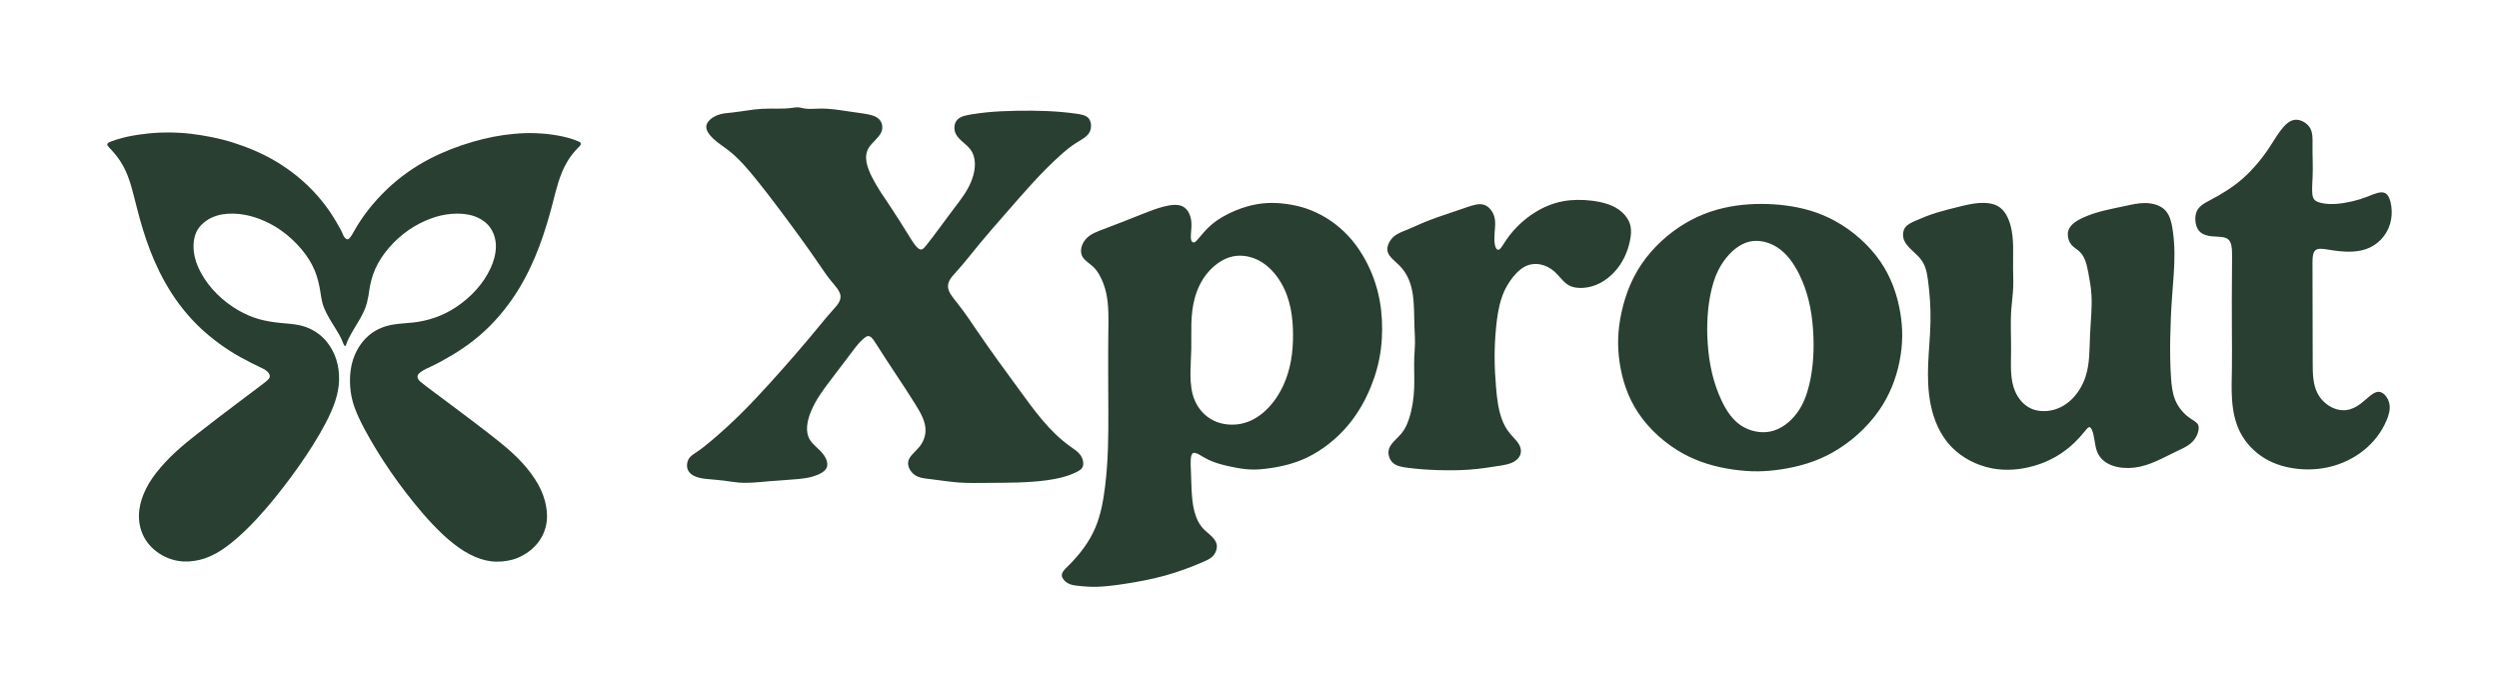
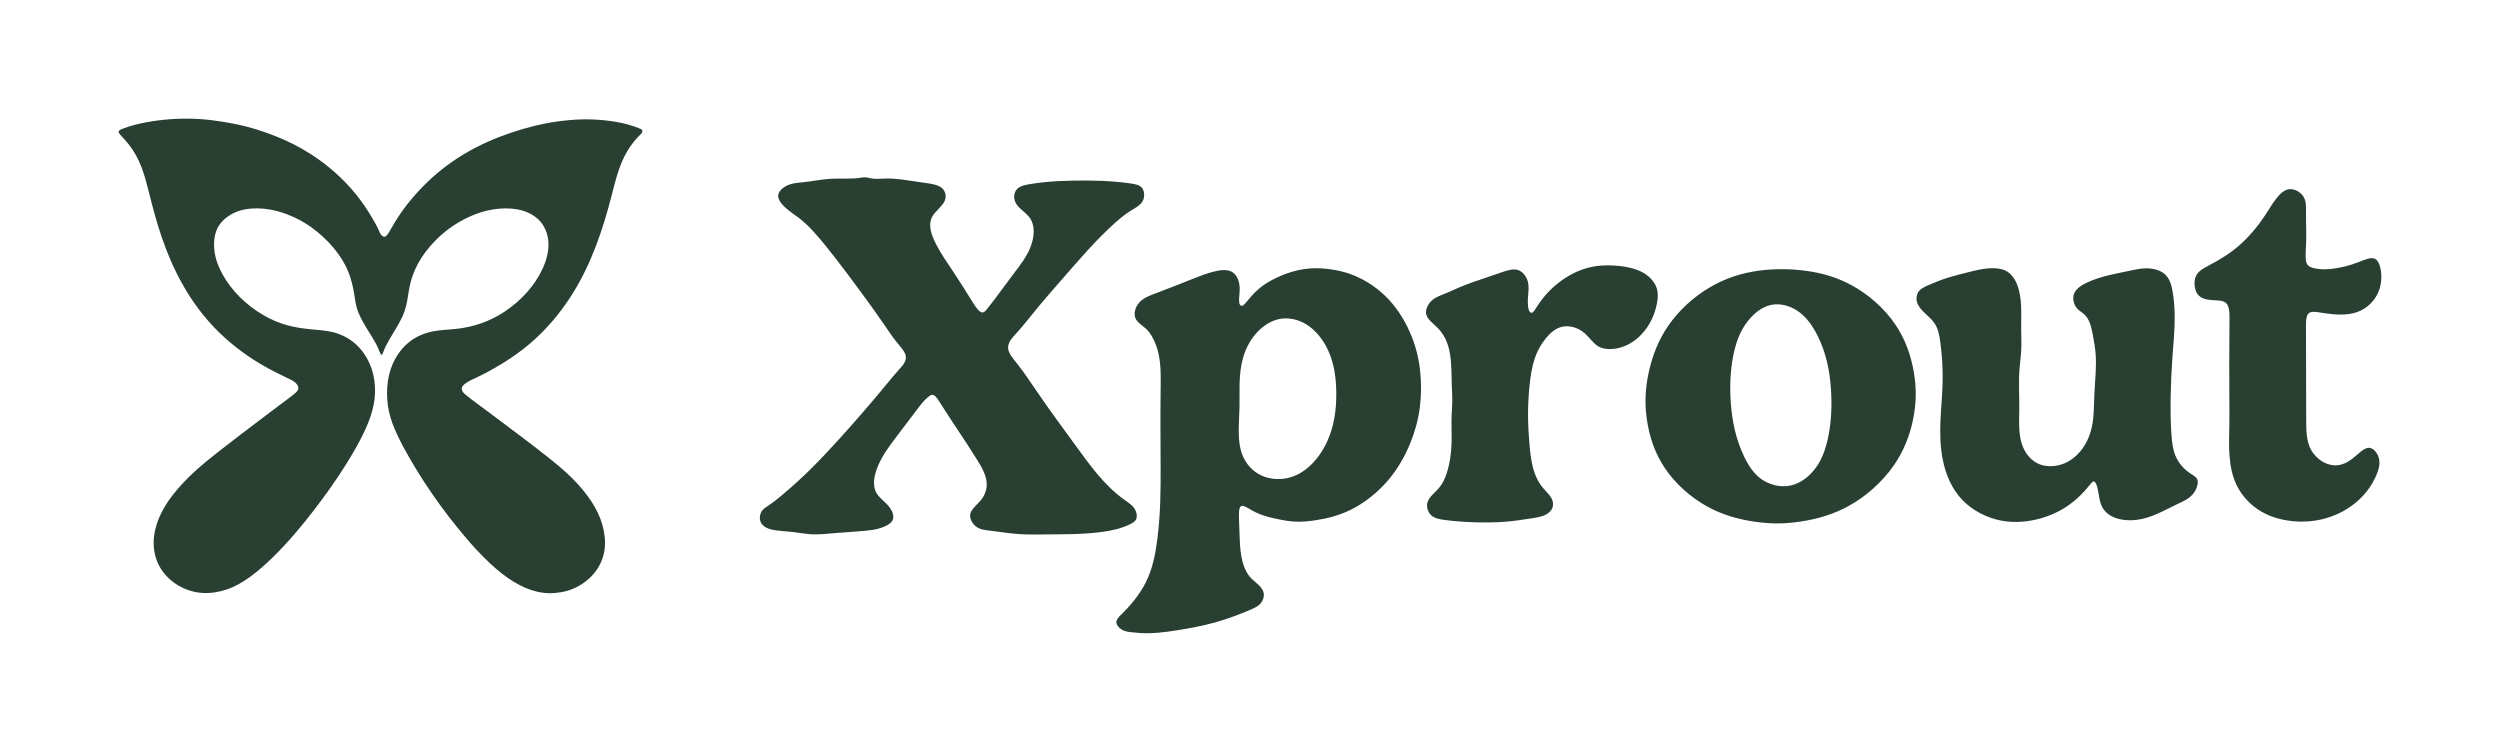
- <svg xmlns="http://www.w3.org/2000/svg" viewBox="0 0 1176.516 326.657" role="img" aria-labelledby="title">
-   <g transform="translate(50.5 62.32826) scale(0.6539249) translate(-87.14629 -73.9072)">
+ <svg xmlns="http://www.w3.org/2000/svg" viewBox="0 0 1064.154 320.041" role="img" aria-labelledby="title">
+   <g transform="translate(50.5 50.5) scale(0.6539249) translate(-87.14629 -73.9072)">
    <path fill="#283F32" fill-rule="evenodd" d="M124.915 74.040C119.662 74.268 114.521 74.785 109.470 75.549C104.161 76.353 98.949 77.431 94.048 78.968C92.758 79.372 91.490 79.808 90.095 80.339C88.597 80.910 86.952 81.590 87.165 82.749C87.289 83.428 88.051 84.272 88.735 85.009C89.379 85.703 89.955 86.302 90.525 86.919C91.581 88.058 92.620 89.255 93.589 90.479C97.267 95.120 99.958 100.147 102.003 105.448C103.929 110.439 105.283 115.674 106.617 120.911C107.926 126.050 109.215 131.191 110.633 136.287C112.078 141.480 113.657 146.626 115.405 151.689C117.162 156.780 119.091 161.787 121.253 166.720C123.546 171.949 126.101 177.093 128.923 182.085C131.918 187.386 135.213 192.514 138.976 197.539C142.990 202.899 147.536 208.142 152.454 212.958C157.203 217.608 162.300 221.861 167.494 225.671C172.497 229.340 177.590 232.600 182.860 235.546C187.908 238.369 193.118 240.904 198.315 243.419C199.687 244.083 201.059 244.745 202.234 245.822C203.371 246.863 204.325 248.291 204.156 249.603C203.976 251.006 202.513 252.278 201.149 253.379C199.891 254.395 198.717 255.266 197.538 256.144C192.584 259.835 187.548 263.651 182.521 267.451C172.183 275.267 161.882 283.018 151.666 291.053C146.476 295.134 141.308 299.289 136.320 303.894C131.309 308.519 126.479 313.598 122.414 318.828C118.657 323.662 115.553 328.626 113.303 334.148C111.321 339.010 110.002 344.306 109.942 349.643C109.881 355.031 111.104 360.462 113.631 365.171C116.512 370.540 121.087 374.973 126.383 378.017C131.117 380.739 136.427 382.352 141.911 382.662C147.085 382.955 152.415 382.089 157.273 380.462C162.859 378.590 167.822 375.713 172.641 372.223C177.819 368.474 182.831 364.018 187.589 359.365C197.445 349.727 206.210 339.240 214.382 328.616C221.999 318.714 229.101 308.694 235.562 298.331C238.731 293.249 241.746 288.085 244.489 282.831C247.091 277.846 249.447 272.781 251.208 267.443C252.810 262.585 253.919 257.502 254.045 252.052C254.103 249.527 253.951 246.923 253.629 244.494C253.286 241.910 252.750 239.524 251.970 237.148C250.121 231.518 246.897 225.941 242.531 221.664C238.238 217.460 232.842 214.511 227.076 213.009C222.154 211.727 216.961 211.499 211.782 210.985C206.625 210.473 201.480 209.677 196.649 208.335C191.259 206.837 186.260 204.660 181.395 201.832C175.913 198.644 170.602 194.628 165.959 189.984C161.353 185.378 157.403 180.153 154.426 174.615C151.893 169.904 150.064 164.967 149.464 159.534C148.884 154.287 149.451 148.578 152.076 144.093C153.718 141.287 156.165 138.961 158.844 137.174C161.124 135.653 163.572 134.524 166.211 133.743C171.069 132.304 176.575 132.044 181.782 132.556C187.072 133.076 192.053 134.394 196.798 136.194C202.174 138.232 207.247 140.889 212.101 144.288C217.549 148.103 222.722 152.855 227.055 158.038C231.050 162.816 234.332 167.959 236.586 173.472C238.527 178.220 239.705 183.241 240.544 188.455C240.975 191.135 241.316 193.866 241.992 196.434C242.675 199.031 243.700 201.461 244.904 203.846C247.572 209.128 251.116 214.183 253.990 219.229C254.705 220.484 255.379 221.738 255.998 223.201C256.595 224.613 257.142 226.221 257.729 227.112C258.044 227.589 258.370 227.861 258.668 227.536C258.946 227.233 259.200 226.410 259.467 225.654C259.956 224.271 260.491 223.112 261.066 221.964C263.606 216.887 266.928 212.011 269.713 206.958C271.116 204.414 272.382 201.825 273.312 199.086C274.121 196.702 274.676 194.204 275.121 191.668C275.588 189.009 275.935 186.307 276.457 183.671C276.965 181.107 277.640 178.605 278.490 176.181C280.414 170.694 283.238 165.606 286.832 160.799C290.725 155.591 295.523 150.711 300.678 146.685C305.520 142.903 310.678 139.874 316.064 137.497C320.787 135.411 325.687 133.827 331.000 132.986C336.077 132.183 341.532 132.058 346.518 132.939C349.102 133.396 351.559 134.124 353.924 135.223C356.708 136.517 359.363 138.326 361.433 140.625C363.482 142.902 364.958 145.658 365.860 148.565C366.603 150.961 366.957 153.460 366.943 156.014C366.927 158.694 366.506 161.434 365.856 163.992C365.187 166.629 364.275 169.073 363.172 171.478C360.686 176.898 357.226 182.118 353.034 186.847C348.682 191.758 343.540 196.139 338.204 199.656C333.281 202.900 328.192 205.409 322.740 207.275C317.861 208.944 312.691 210.098 307.384 210.706C302.233 211.297 296.954 211.375 291.917 212.349C286.443 213.407 281.254 215.523 276.876 218.847C271.954 222.585 268.057 227.851 265.560 233.530C263.434 238.366 262.321 243.502 261.982 248.928C261.662 254.039 262.027 259.408 263.065 264.348C264.185 269.674 266.088 274.502 268.295 279.269C270.722 284.510 273.517 289.678 276.446 294.763C279.450 299.981 282.595 305.112 285.891 310.183C292.638 320.566 300.020 330.700 308.045 340.591C312.296 345.831 316.728 351.002 321.466 355.995C326.204 360.989 331.247 365.804 336.528 369.940C341.397 373.754 346.468 376.991 351.964 379.329C356.650 381.322 361.645 382.661 367.006 382.799C369.629 382.867 372.339 382.647 374.869 382.226C377.531 381.782 379.993 381.114 382.412 380.144C388.064 377.880 393.485 373.973 397.322 369.014C400.778 364.547 402.949 359.227 403.564 353.592C404.108 348.597 403.429 343.356 402.094 338.566C400.547 333.012 398.118 328.065 394.978 323.249C391.418 317.789 386.944 312.496 382.081 307.688C377.179 302.843 371.880 298.489 366.600 294.300C361.625 290.354 356.667 286.553 351.665 282.756C346.521 278.852 341.330 274.953 336.160 271.079C331.031 267.236 325.923 263.418 320.775 259.602C318.130 257.640 315.475 255.680 312.928 253.559C312.281 253.020 311.641 252.472 311.168 251.734C310.755 251.088 310.470 250.298 310.483 249.594C310.509 248.206 311.693 247.153 312.904 246.276C315.344 244.509 317.892 243.456 320.428 242.270C322.919 241.105 325.400 239.813 327.851 238.482C333.129 235.618 338.271 232.577 343.300 229.147C348.628 225.513 353.829 221.442 358.726 216.920C363.741 212.290 368.437 207.186 372.655 201.922C376.562 197.045 380.059 192.030 383.227 186.871C389.264 177.040 394.108 166.687 398.134 156.010C400.040 150.954 401.763 145.826 403.360 140.644C404.892 135.676 406.309 130.658 407.627 125.598C408.962 120.468 410.196 115.296 411.758 110.264C413.425 104.894 415.465 99.685 418.396 94.822C420.065 92.053 422.022 89.396 424.229 86.917C424.789 86.287 425.366 85.669 426.028 85.015C426.731 84.320 427.531 83.585 427.875 82.846C428.159 82.236 428.133 81.624 427.750 81.184C427.433 80.820 426.870 80.574 426.308 80.338C421.402 78.282 416.509 77.000 411.341 76.089C406.354 75.209 401.111 74.673 396.024 74.461C393.366 74.350 390.752 74.327 388.048 74.408C385.525 74.484 382.925 74.651 380.375 74.876C375.095 75.344 370.032 76.065 365.043 77.037C359.974 78.025 354.980 79.272 350.071 80.706C344.800 82.247 339.627 84.003 334.556 85.988C329.344 88.029 324.239 90.312 319.252 92.910C308.444 98.541 298.187 105.655 288.782 114.556C283.740 119.328 278.943 124.613 274.793 129.958C270.931 134.931 267.629 139.955 264.618 145.331C263.863 146.680 263.126 148.051 262.129 149.335C261.597 150.019 260.991 150.679 260.306 150.777C259.706 150.862 259.044 150.516 258.520 150.049C257.435 149.083 256.940 147.599 256.336 146.211C255.781 144.937 255.135 143.743 254.478 142.557C251.635 137.425 248.607 132.458 245.041 127.598C241.094 122.216 236.488 116.966 231.531 112.201C226.651 107.511 221.431 103.291 216.070 99.575C211.092 96.123 205.993 93.106 200.711 90.449C195.809 87.984 190.749 85.829 185.605 83.917C180.584 82.050 175.482 80.413 170.250 79.071C165.334 77.810 160.303 76.809 155.205 75.982C150.187 75.168 145.105 74.524 139.880 74.187C134.944 73.869 129.879 73.825 124.915 74.040Z" />
  </g>
-   <g transform="translate(323.4358 50.5) scale(1) translate(-2.675531 -16.31405)">
+   <g transform="translate(323.4358 75.47689) scale(0.86) translate(-2.675531 -16.31405)">
    <path fill="#283F32" fill-rule="evenodd" d="M497.21 62.51C488.35 63.70 480.35 66.38 472.90 70.76C464.83 75.50 457.43 82.24 452.14 90.01C447.44 96.91 444.41 104.64 442.62 112.90C441.77 116.86 441.19 120.95 441.07 125.07C440.95 128.74 441.19 132.44 441.70 136.05C442.92 144.67 445.66 152.75 450.40 159.93C455.69 167.93 463.45 174.81 471.85 179.39C479.11 183.34 486.84 185.58 495.08 186.77C498.96 187.33 502.96 187.66 506.96 187.62C510.64 187.58 514.32 187.22 517.90 186.68C526.45 185.38 534.39 183.02 541.88 178.83C550.36 174.10 558.26 167.04 563.85 159.02C568.69 152.07 571.80 144.40 573.48 136.14C574.29 132.18 574.76 128.08 574.79 123.98C574.82 120.32 574.49 116.67 573.90 113.10C572.48 104.43 569.55 96.30 564.63 89.07C559.23 81.14 551.43 74.30 543.07 69.74C535.85 65.80 528.21 63.57 519.81 62.50C512.47 61.56 504.55 61.52 497.21 62.51ZM502.89 79.52C507.28 78.51 512.13 79.73 516.02 82.25C520.57 85.20 523.82 89.92 526.26 94.81C530.37 103.06 532.20 111.81 532.83 121.10C533.42 129.72 532.99 138.81 530.98 147.05C529.82 151.80 528.14 156.27 525.25 160.19C522.20 164.31 517.80 167.82 512.79 168.87C508.12 169.86 502.91 168.69 498.94 166.08C494.70 163.29 491.88 158.83 489.69 154.19C485.81 145.97 483.92 137.18 483.25 127.87C482.63 119.23 483.06 110.15 485.03 102.00C486.14 97.42 487.73 93.14 490.46 89.15C493.48 84.73 497.89 80.67 502.89 79.52ZM611.11 61.35C607.65 61.57 604.40 62.39 601.11 63.21C597.69 64.06 594.22 64.90 590.94 65.92C587.54 66.98 584.34 68.24 580.88 69.77C579.03 70.59 577.10 71.48 576.07 73.04C575.18 74.38 574.97 76.23 575.35 77.85C576.34 81.95 581.19 84.61 583.77 88.12C585.89 90.99 586.49 94.43 586.96 97.98C587.78 104.11 588.22 110.57 588.11 116.98C588.00 123.71 587.28 130.39 587.01 137.08C586.76 143.43 586.93 149.78 588.12 155.87C589.60 163.44 592.68 170.60 597.89 176.03C602.89 181.23 609.86 184.85 617.09 186.23C623.73 187.49 630.60 186.87 636.96 185.02C644.01 182.98 650.43 179.42 656.02 174.00C657.70 172.38 659.30 170.58 660.77 168.75C661.56 167.76 662.31 166.77 662.95 166.83C663.35 166.88 663.71 167.34 664.00 167.90C665.35 170.51 665.25 175.13 666.60 178.48C669.17 184.89 677.05 186.67 683.89 185.90C691.32 185.07 697.53 181.24 704.12 178.13C707.76 176.41 711.52 174.90 713.46 170.82C714.21 169.24 714.69 167.27 714.17 165.92C713.67 164.62 712.24 163.90 710.93 163.05C707.41 160.77 704.73 157.58 703.25 153.90C702.01 150.82 701.63 147.40 701.37 143.88C700.92 137.72 700.87 131.27 700.97 124.97C701.09 118.22 701.38 111.64 701.87 104.98C702.35 98.32 703.02 91.57 702.96 85.01C702.93 81.67 702.71 78.38 702.26 74.97C701.77 71.29 701.01 67.46 698.83 65.00C696.58 62.46 692.79 61.38 689.08 61.36C685.95 61.34 682.88 62.08 679.85 62.73C673.05 64.20 666.49 65.27 660.03 68.20C656.49 69.81 652.99 71.97 652.76 75.72C652.65 77.40 653.20 79.40 654.30 80.81C655.36 82.18 656.92 82.99 658.12 84.06C660.89 86.54 661.69 90.41 662.42 94.23C663.05 97.53 663.63 100.80 663.86 104.13C664.30 110.35 663.52 116.80 663.23 123.16C662.92 129.99 663.17 136.72 661.13 143.00C658.78 150.22 653.38 156.83 645.85 158.74C642.58 159.57 638.91 159.50 635.88 158.26C632.24 156.77 629.51 153.59 627.96 150.02C625.49 144.35 625.99 137.69 626.04 131.02C626.09 124.29 625.67 117.54 626.16 111.09C626.41 107.72 626.91 104.44 627.04 101.02C627.16 98.06 627.01 95.00 626.98 91.97C626.92 85.10 627.50 78.39 625.83 72.08C624.85 68.35 623.07 64.76 620.03 62.94C617.56 61.46 614.25 61.15 611.11 61.35ZM276.13 61.35C269.29 61.66 262.75 63.76 256.87 66.78C253.72 68.40 250.77 70.28 248.02 72.98C246.33 74.65 244.71 76.62 243.22 78.37C242.71 78.97 242.21 79.55 241.74 79.78C241.19 80.06 240.67 79.87 240.35 79.45C239.33 78.08 240.29 74.25 240.17 70.95C240.03 67.20 238.49 64.13 235.94 62.91C233.49 61.74 230.12 62.26 227.04 63.06C223.83 63.89 220.93 65.01 218.03 66.15C211.71 68.64 205.38 71.21 198.82 73.65C195.68 74.82 192.49 75.96 190.39 78.38C188.37 80.71 187.36 84.23 188.98 86.82C190.04 88.50 192.21 89.79 193.82 91.28C195.08 92.45 195.99 93.73 196.78 95.11C198.32 97.79 199.41 100.79 200.08 103.95C201.29 109.63 201.13 115.82 201.04 121.99C200.88 134.37 201.00 146.64 201.04 159.00C201.06 165.01 201.06 171.04 200.85 176.95C200.64 183.00 200.22 188.93 199.50 194.78C198.68 201.47 197.48 208.05 194.98 214.01C192.21 220.62 187.85 226.47 182.12 232.15C180.58 233.67 178.96 235.18 179.15 236.82C179.31 238.09 180.55 239.45 181.91 240.24C183.43 241.13 185.09 241.31 186.80 241.50C188.20 241.65 189.64 241.80 191.08 241.88C197.06 242.24 203.02 241.47 208.83 240.57C215.35 239.55 221.68 238.37 227.84 236.66C234.08 234.93 240.14 232.66 246.06 230.08C247.83 229.30 249.58 228.50 250.77 226.92C251.61 225.80 252.16 224.29 252.14 222.93C252.11 221.13 251.08 219.61 249.78 218.30C248.60 217.13 247.21 216.13 246.05 214.96C241.53 210.40 240.60 203.24 240.26 196.84C240.09 193.72 240.06 190.78 239.90 187.07C239.75 183.59 239.49 179.42 241.13 178.95C242.23 178.65 244.16 179.96 245.96 181.00C247.35 181.80 248.67 182.44 250.03 182.98C252.92 184.14 256.03 184.88 259.20 185.53C262.10 186.13 265.06 186.64 268.07 186.76C271.08 186.87 274.14 186.58 277.11 186.15C283.43 185.24 289.29 183.71 294.91 180.98C301.96 177.54 308.62 172.21 313.84 166.02C318.50 160.48 322.02 154.25 324.64 147.80C326.93 142.19 328.54 136.40 329.34 130.16C330.11 124.18 330.14 117.78 329.46 111.79C328.69 105.09 327.03 98.90 324.38 92.90C321.50 86.36 317.44 80.06 312.14 74.95C306.94 69.92 300.55 66.04 293.95 63.85C291.07 62.89 288.16 62.26 285.10 61.83C282.18 61.43 279.12 61.22 276.13 61.35ZM259.86 86.44C263.89 85.65 268.20 86.46 271.89 88.39C276.27 90.68 279.78 94.54 282.30 98.79C284.55 102.59 286.01 106.70 286.88 111.09C287.65 114.96 287.96 119.05 287.99 123.07C288.06 131.51 286.90 139.66 283.42 147.19C279.43 155.79 272.40 163.59 263.23 165.30C259.15 166.06 254.65 165.62 250.92 163.89C246.60 161.90 243.30 158.20 241.55 153.82C238.76 146.84 239.92 138.16 240.09 129.91C240.17 125.85 240.02 121.91 240.13 118.04C240.26 113.90 240.69 109.86 241.76 105.98C242.97 101.60 244.98 97.43 248.01 93.91C251.12 90.28 255.32 87.34 259.86 86.44ZM415.25 60.49C409.67 61.50 404.58 63.84 399.97 67.05C395.20 70.39 390.95 74.66 387.52 80.02C386.55 81.54 385.64 83.14 384.79 83.34C384.24 83.48 383.70 83.02 383.36 82.18C382.95 81.19 382.80 79.66 382.79 78.17C382.78 77.05 382.85 75.96 382.93 74.91C383.12 72.46 383.38 70.25 382.85 68.12C382.19 65.48 380.31 62.94 377.88 62.18C375.52 61.44 372.65 62.38 370.05 63.26C367.51 64.11 365.23 64.91 362.88 65.71C358.30 67.27 353.44 68.84 348.88 70.79C346.54 71.78 344.28 72.88 341.93 73.83C339.58 74.78 337.15 75.59 335.26 77.31C333.29 79.12 331.92 81.93 332.54 84.28C333.20 86.74 336.04 88.69 338.19 90.88C345.75 98.60 344.77 109.32 345.17 119.94C345.27 122.41 345.44 124.87 345.41 127.20C345.38 129.52 345.16 131.70 345.07 134.03C344.90 138.43 345.19 143.37 345.04 148.04C344.86 153.31 344.12 158.23 342.63 162.81C341.81 165.32 340.77 167.73 338.93 169.93C336.91 172.33 333.91 174.47 333.13 177.21C332.48 179.47 333.33 182.14 335.07 183.68C336.82 185.22 339.47 185.63 342.03 185.96C346.75 186.57 351.19 186.88 355.93 187.04C360.86 187.20 366.12 187.19 371.00 186.83C375.83 186.48 380.29 185.78 384.97 185.05C387.45 184.67 389.99 184.27 392.08 183.05C393.36 182.29 394.48 181.22 394.98 179.83C395.29 178.97 395.35 177.99 395.19 177.08C394.70 174.32 392.09 172.18 390.17 169.88C388.34 167.69 387.13 165.36 386.24 162.88C384.60 158.35 384.02 153.32 383.58 148.19C383.18 143.52 382.91 138.75 382.90 133.99C382.89 129.24 383.13 124.49 383.59 119.83C384.07 115.03 384.77 110.31 386.18 106.08C387.09 103.32 388.30 100.77 390.11 98.14C391.96 95.43 394.44 92.64 397.25 91.21C401.81 88.89 407.24 90.16 411.16 93.70C413.48 95.80 415.26 98.68 417.90 100.11C419.96 101.23 422.55 101.47 424.99 101.26C430.55 100.77 435.38 97.92 439.04 94.07C443.00 89.90 445.59 84.54 446.69 78.73C447.12 76.51 447.32 74.22 446.85 72.12C446.30 69.65 444.82 67.46 442.98 65.76C439.29 62.36 434.15 60.95 428.82 60.28C424.29 59.72 419.62 59.70 415.25 60.49ZM759.97 22.17C757.16 22.31 754.88 24.68 753.03 27.11C751.09 29.64 749.61 32.23 747.89 34.85C744.40 40.17 739.92 45.63 734.97 49.96C730.32 54.03 725.26 57.09 719.92 59.92C717.12 61.41 714.23 62.83 713.21 65.89C712.46 68.15 712.72 71.29 713.79 73.34C715.13 75.90 717.72 76.77 720.91 77.05C723.46 77.27 726.40 77.11 728.04 78.27C729.98 79.65 730.07 82.91 730.09 85.98C730.10 88.41 730.07 90.71 730.05 93.03C729.95 102.94 729.95 113.02 730.01 123.01C730.04 128.34 730.09 133.64 730.01 139.00C729.93 144.01 729.73 149.07 730.08 153.95C730.46 159.36 731.52 164.54 733.84 169.12C736.50 174.39 740.83 178.86 746.00 181.84C750.50 184.43 755.64 185.88 760.87 186.45C765.96 187.01 771.14 186.71 776.11 185.51C787.57 182.75 797.89 175.15 802.75 163.81C803.84 161.26 804.66 158.52 804.16 155.90C803.61 153.02 801.47 150.29 799.18 150.20C796.57 150.10 793.76 153.40 790.81 155.66C788.61 157.35 786.34 158.46 784.02 158.78C778.59 159.53 772.95 155.93 770.33 150.94C768.06 146.63 768.06 141.28 768.05 135.97C768.04 125.57 768.02 115.35 767.98 105.04C767.96 100.05 767.93 95.04 767.95 89.87C767.96 86.98 767.99 84.03 769.97 83.19C770.92 82.79 772.30 82.87 773.65 83.03C774.79 83.17 775.91 83.37 777.04 83.55C782.47 84.40 788.24 84.75 793.09 83.07C798.50 81.21 802.78 76.83 804.46 71.23C805.23 68.67 805.45 65.84 805.08 62.96C804.73 60.29 803.87 57.57 802.14 56.68C800.09 55.64 796.82 57.17 794.00 58.28C791.48 59.27 789.33 59.93 786.89 60.51C782.21 61.62 776.50 62.43 771.85 61.28C770.55 60.96 769.33 60.49 768.66 59.55C768.04 58.70 767.87 57.47 767.81 56.17C767.70 53.89 767.91 51.39 768.01 48.98C768.23 43.82 767.91 39.07 767.96 34.04C767.99 31.22 768.13 28.31 766.80 26.04C765.42 23.70 762.48 22.04 759.97 22.17ZM52.16 16.58C47.79 17.20 42.76 16.77 38.02 17.03C33.13 17.30 28.55 18.29 23.93 18.77C21.62 19.01 19.30 19.11 17.03 20.00C14.51 20.98 12.07 22.92 11.77 25.06C11.50 27.09 13.16 29.29 15.03 31.06C17.18 33.11 19.60 34.58 21.89 36.33C26.78 40.06 31.10 45.09 35.08 50.01C38.90 54.71 42.41 59.31 45.93 64.00C52.63 72.91 59.39 82.13 65.55 91.16C67.06 93.38 68.53 95.59 70.36 97.83C72.28 100.18 74.59 102.57 74.93 104.87C75.14 106.31 74.58 107.71 73.56 109.12C72.86 110.08 71.95 111.05 71.09 112.01C68.94 114.38 67.04 116.72 65.12 119.06C57.42 128.43 49.26 137.83 40.92 146.99C36.65 151.67 32.34 156.28 27.83 160.74C23.41 165.09 18.80 169.29 14.11 173.24C11.77 175.22 9.41 177.13 6.90 178.79C5.51 179.71 4.08 180.55 3.31 182.11C2.87 183.00 2.64 184.13 2.68 185.11C2.77 187.68 4.61 189.28 6.87 190.16C8.72 190.88 10.85 191.12 12.91 191.31C15.30 191.53 17.58 191.69 19.94 191.99C22.30 192.29 24.73 192.73 27.14 192.92C31.82 193.29 36.40 192.71 41.11 192.31C45.81 191.91 50.63 191.69 55.09 191.25C57.38 191.03 59.58 190.75 61.94 190.05C64.57 189.27 67.40 187.98 68.36 186.06C69.31 184.13 68.38 181.58 66.71 179.45C64.88 177.10 62.14 175.26 60.65 172.96C58.09 169.00 59.24 163.69 61.20 159.07C63.43 153.83 66.68 149.47 70.02 145.05C73.26 140.78 76.58 136.44 79.98 131.92C81.86 129.41 83.76 126.85 85.97 125.03C86.63 124.49 87.32 124.02 87.95 123.97C88.59 123.93 89.18 124.32 89.73 124.89C90.48 125.66 91.17 126.77 91.85 127.85C95.01 132.86 98.04 137.44 101.06 142.00C104.08 146.56 107.10 151.11 110.10 155.94C112.65 160.04 115.19 164.35 114.96 168.86C114.84 171.33 113.88 173.86 112.12 176.05C110.18 178.47 107.27 180.49 106.81 183.05C106.42 185.26 107.86 187.88 109.86 189.30C111.86 190.73 114.41 190.95 116.91 191.24C121.65 191.80 126.20 192.58 131.01 192.91C135.22 193.19 139.64 193.11 144.02 193.07C153.58 192.99 162.94 193.06 171.91 191.85C176.85 191.19 181.68 190.13 186.05 187.97C187.39 187.30 188.70 186.53 189.10 185.11C189.34 184.23 189.24 183.10 188.96 182.13C188.09 179.17 185.50 177.62 183.08 175.89C173.06 168.75 165.91 158.59 158.90 148.97C155.52 144.32 152.16 139.79 148.80 135.13C145.70 130.83 142.60 126.42 139.65 122.10C136.45 117.41 133.43 112.83 129.67 108.11C127.79 105.75 125.72 103.36 125.56 100.88C125.47 99.56 125.93 98.21 126.74 96.96C127.39 95.97 128.26 95.04 129.11 94.10C133.32 89.45 137.04 84.64 140.92 79.94C144.81 75.25 148.86 70.67 152.93 66.01C161.15 56.61 169.41 46.91 178.74 38.63C181.04 36.58 183.41 34.62 186.05 32.97C188.46 31.47 191.08 30.22 192.23 27.94C193.27 25.88 193.10 22.98 191.67 21.39C190.41 20.01 188.20 19.63 185.98 19.32C176.76 18.01 167.55 17.78 158.05 17.94C153.23 18.03 148.33 18.22 143.84 18.68C141.52 18.91 139.32 19.21 136.90 19.59C134.35 19.99 131.58 20.48 130.03 22.07C128.39 23.73 128.12 26.62 129.27 28.90C130.64 31.64 134.06 33.50 136.02 36.03C139.03 39.92 138.56 45.36 136.95 49.98C135.07 55.36 131.64 59.62 128.27 64.06C125.09 68.26 121.96 72.62 118.69 76.94C117.59 78.40 116.46 79.86 115.33 81.26C114.56 82.22 113.79 83.14 112.95 83.22C111.71 83.32 110.32 81.57 109.23 79.98C108.48 78.91 107.87 77.91 107.25 76.91C104.38 72.27 101.33 67.41 98.27 62.82C95.27 58.34 92.26 54.11 89.76 49.14C87.50 44.64 85.66 39.54 88.27 35.33C89.86 32.78 93.08 30.56 94.19 27.93C95.10 25.76 94.58 23.31 93.00 21.81C91.35 20.22 88.52 19.68 85.85 19.26C83.46 18.87 81.19 18.59 78.90 18.26C74.44 17.62 69.87 16.80 65.02 16.92C62.67 16.97 60.25 17.24 58.01 16.88C56.92 16.70 55.87 16.37 54.85 16.32C53.95 16.28 53.07 16.45 52.16 16.58Z" />
  </g>
</svg>
